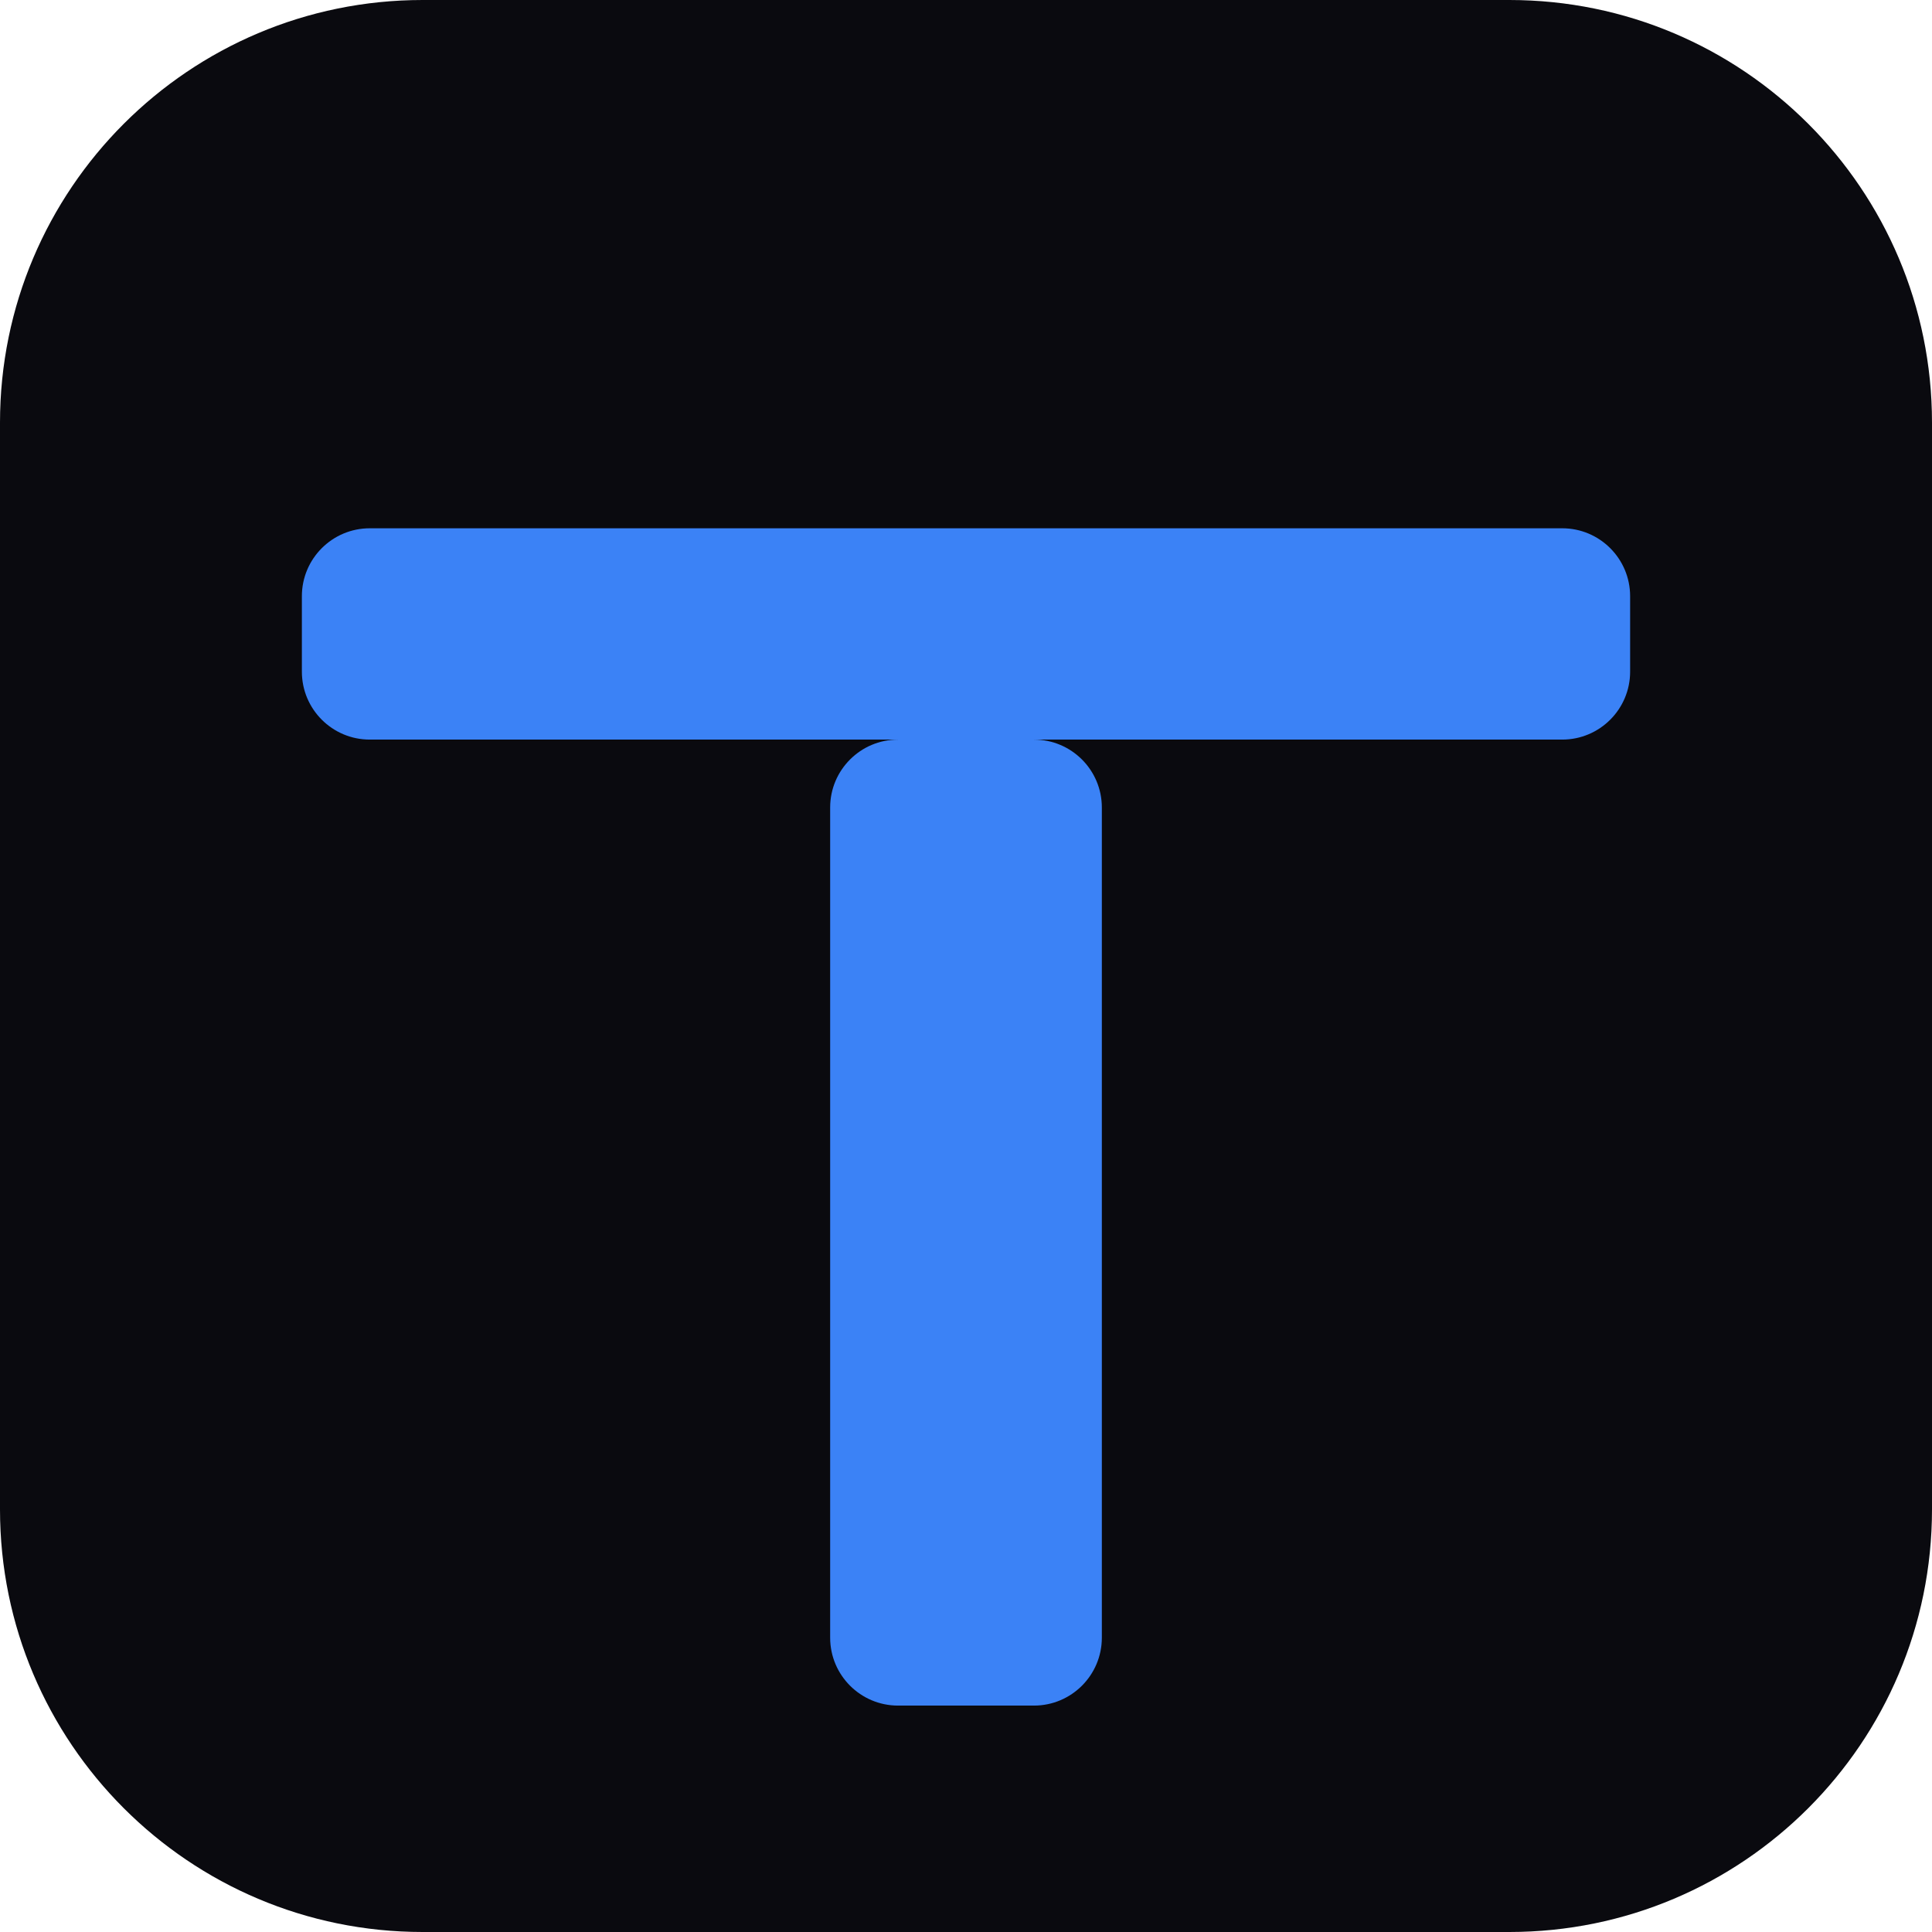
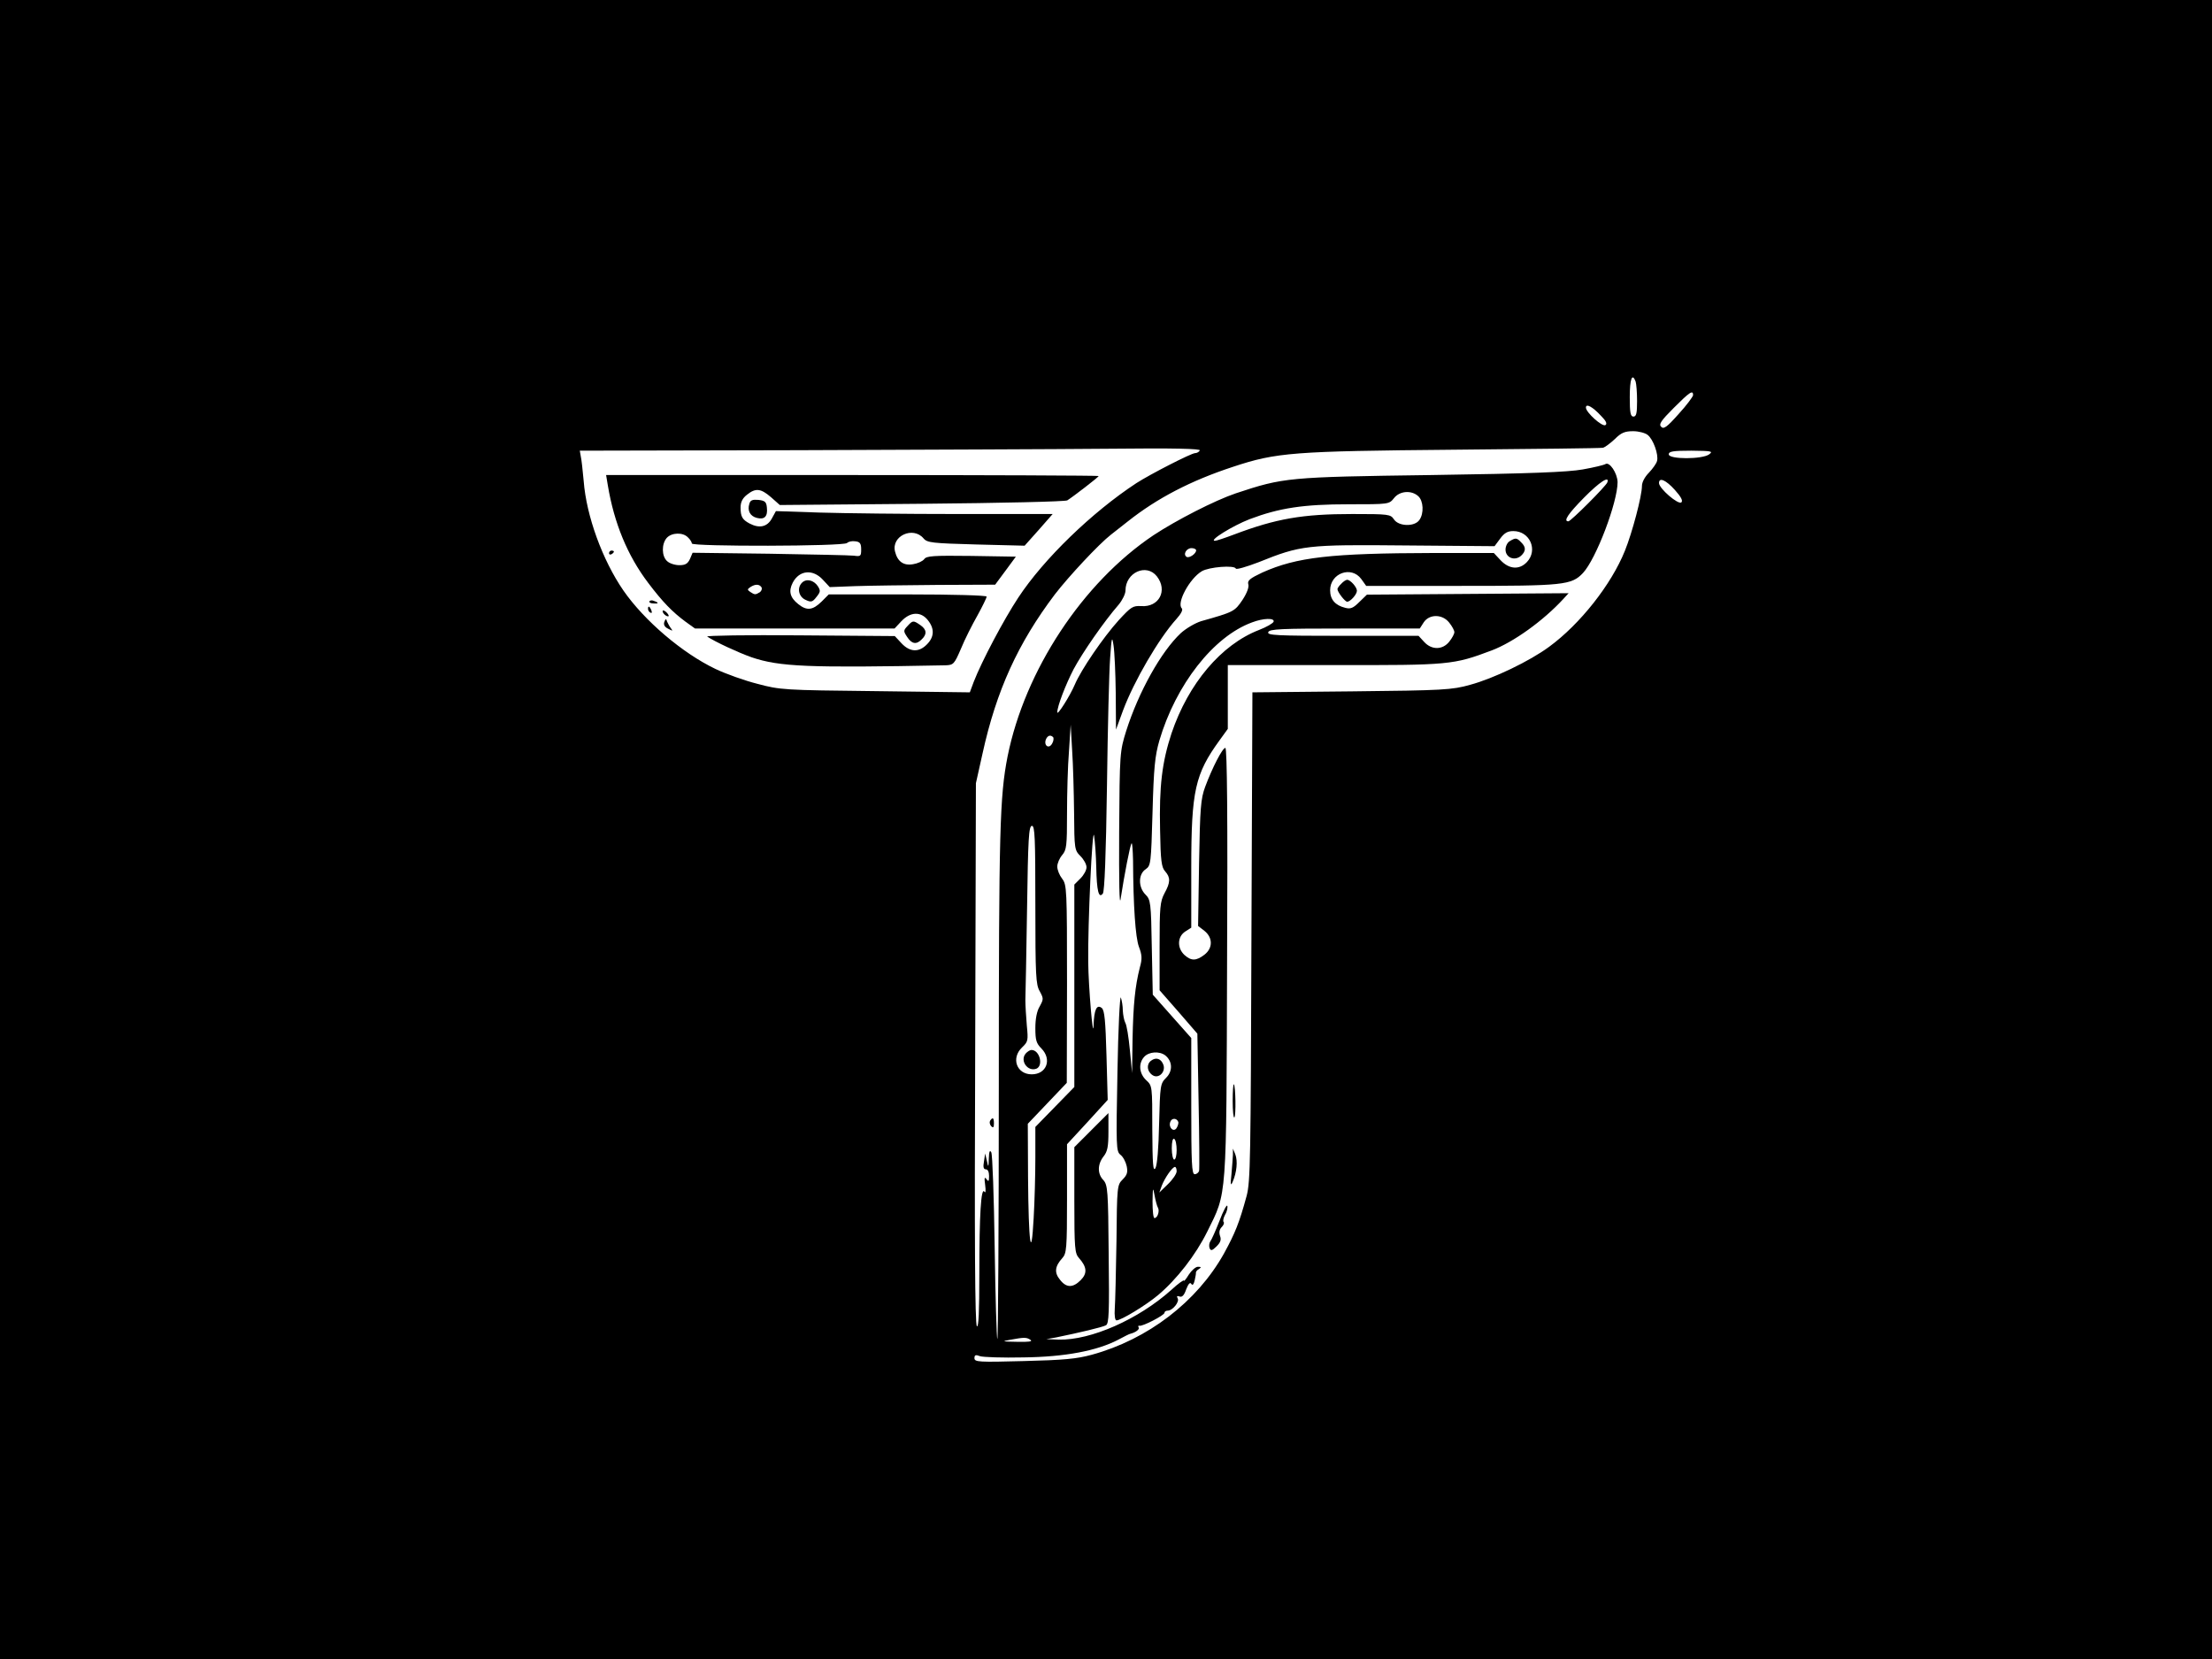
- <svg xmlns="http://www.w3.org/2000/svg" viewBox="0 0 512 512" role="img" aria-label="TAU">
-   <rect width="512" height="512" rx="112" fill="#0A0A0F" />
-   <g fill="#3B82F6">
-     <rect x="80" y="140" width="352" height="56" rx="18" />
-     <rect x="220" y="196" width="72" height="256" rx="18" />
+ <svg xmlns="http://www.w3.org/2000/svg" version="1.0" width="908pt" height="681pt" viewBox="0 0 908 681" preserveAspectRatio="xMidYMid meet">
+   <g transform="translate(0,681) scale(0.1,-0.1)" fill="#000000" stroke="none">
+     <path d="M0 3405 l0 -3405 4540 0 4540 0 0 3405 0 3405 -4540 0 -4540 0 0 -3405z m6714 1839 c3 -9 6 -45 6 -80 0 -50 -3 -64 -15 -64 -12 0 -15 16 -15 80 0 75 10 101 24 64z m236 -56 c-1 -7 -27 -42 -60 -78 -47 -53 -61 -63 -71 -52 -11 10 -1 25 51 77 65 65 80 76 80 53z m-377 -86 c20 -20 25 -32 17 -37 -13 -8 -80 52 -80 72 0 18 27 4 63 -35z m190 -77 c23 -17 46 -81 39 -107 -2 -10 -18 -32 -33 -48 -17 -17 -29 -39 -29 -55 0 -41 -40 -192 -70 -266 -56 -139 -184 -301 -311 -394 -80 -59 -228 -130 -324 -156 -75 -21 -108 -23 -487 -27 l-407 -4 -4 -1001 c-3 -916 -4 -1008 -20 -1067 -30 -110 -47 -152 -93 -236 -111 -198 -312 -352 -542 -415 -62 -17 -116 -22 -279 -26 -186 -5 -203 -4 -203 12 0 13 5 15 23 8 12 -4 92 -7 178 -5 171 2 302 27 390 73 24 13 46 24 49 24 23 6 39 19 34 26 -3 5 -2 8 3 7 12 -4 103 43 103 53 0 5 6 9 13 9 21 0 50 37 41 51 -5 8 -2 11 8 7 10 -4 19 5 27 29 9 23 16 31 21 23 5 -8 10 -3 14 14 3 14 6 29 5 32 0 4 5 11 13 15 10 7 9 9 -5 9 -9 0 -26 -15 -37 -32 -11 -18 -20 -29 -20 -25 0 5 -24 -12 -52 -38 -135 -121 -330 -207 -462 -204 l-51 2 40 7 c93 19 191 42 205 50 12 7 14 50 11 292 -2 262 -4 284 -22 304 -25 26 -24 65 1 97 16 20 20 40 20 101 l0 77 -70 -70 -70 -70 0 -218 c0 -198 2 -218 19 -237 33 -37 35 -63 7 -91 -32 -32 -59 -32 -85 2 -24 29 -21 55 10 89 17 19 19 39 19 243 l0 224 84 91 83 91 -5 182 c-4 143 -8 185 -19 195 -21 17 -32 -6 -34 -72 -2 -65 -21 161 -22 260 -2 156 17 563 24 520 4 -25 8 -83 9 -130 2 -97 10 -130 27 -108 7 8 13 158 17 443 3 237 9 473 13 525 6 86 8 91 14 50 4 -25 8 -112 9 -195 l1 -150 29 79 c45 120 146 294 219 375 19 21 28 38 22 44 -22 22 32 122 82 152 30 18 135 26 140 11 2 -5 43 7 93 26 174 70 196 73 604 69 l365 -3 23 31 c17 23 30 31 54 31 68 0 102 -78 56 -127 -31 -33 -73 -30 -108 7 l-28 30 -249 0 c-421 -1 -560 -17 -701 -80 -51 -24 -62 -33 -58 -48 4 -11 -5 -36 -24 -65 -32 -47 -35 -49 -170 -87 -25 -8 -62 -30 -83 -49 -81 -76 -173 -241 -224 -401 -26 -84 -27 -88 -29 -415 -1 -204 1 -309 6 -275 15 97 39 223 45 228 3 3 5 -28 6 -69 1 -190 10 -317 24 -355 13 -34 14 -50 4 -85 -20 -79 -27 -152 -30 -294 l-2 -140 -9 95 c-5 52 -13 103 -19 112 -5 10 -9 32 -10 50 0 18 -4 42 -8 53 -4 10 -11 -127 -14 -305 -6 -309 -5 -326 12 -340 11 -8 22 -29 26 -47 5 -25 2 -36 -17 -55 -22 -22 -23 -28 -25 -253 -2 -126 -5 -251 -7 -277 -2 -28 1 -48 7 -48 19 0 121 62 171 104 77 65 154 164 202 261 81 164 78 118 81 1108 3 588 0 877 -7 877 -12 0 -54 -82 -83 -160 -18 -49 -21 -85 -25 -313 l-4 -258 26 -20 c35 -28 35 -71 0 -98 -34 -26 -54 -26 -82 -1 -31 29 -29 75 3 96 l25 16 0 247 c0 316 16 384 116 522 l34 47 0 131 0 131 438 0 c473 -1 488 1 645 60 90 34 212 122 294 211 l22 24 -414 -3 -414 -3 -31 -30 c-25 -25 -36 -30 -58 -24 -41 10 -62 34 -62 72 0 70 87 102 128 46 l20 -28 389 0 c421 0 454 3 501 53 54 58 142 290 142 373 -1 37 -33 85 -50 74 -6 -4 -48 -14 -93 -22 -62 -11 -213 -17 -622 -23 -589 -8 -606 -10 -802 -75 -86 -29 -244 -110 -338 -172 -291 -195 -528 -555 -599 -908 -32 -163 -36 -300 -36 -1349 0 -577 -3 -1047 -6 -1043 -3 3 -8 174 -11 379 -3 205 -9 380 -14 388 -6 11 -9 3 -10 -25 -1 -38 -2 -39 -8 -10 l-7 30 -5 -33 c-4 -22 -2 -32 8 -32 8 0 13 -11 13 -27 0 -23 -2 -25 -11 -13 -8 11 -9 5 -5 -25 3 -23 2 -34 -3 -27 -14 22 -21 -96 -21 -336 0 -157 -3 -223 -10 -216 -8 8 -10 360 -7 1120 l3 1109 27 121 c57 260 146 454 297 654 57 74 181 207 230 245 14 11 46 36 70 55 120 95 258 167 432 224 178 59 246 64 908 70 327 3 602 6 610 8 8 2 30 18 49 36 26 26 41 32 75 32 22 0 49 -7 59 -15z m-1838 -64 c-3 -6 -12 -11 -19 -11 -16 0 -185 -87 -241 -123 -183 -120 -381 -312 -485 -470 -60 -91 -150 -261 -183 -346 l-16 -43 -388 5 c-375 4 -391 5 -484 30 -52 13 -130 41 -172 61 -136 65 -292 198 -378 322 -86 125 -152 306 -163 449 -4 44 -9 90 -12 102 l-4 23 897 2 c494 2 1068 4 1277 6 269 3 376 0 371 -7z m2091 -16 c-28 -21 -166 -21 -166 0 0 12 17 15 93 15 83 -1 90 -2 73 -15z m-418 -115 c-5 -15 -150 -160 -160 -160 -22 0 -1 31 64 97 64 65 106 92 96 63z m277 -31 c25 -28 34 -44 27 -51 -12 -12 -92 57 -92 79 0 25 28 13 65 -28z m-1053 -26 c21 -19 24 -71 4 -98 -20 -28 -85 -26 -104 3 -14 21 -21 22 -171 22 -205 0 -313 -19 -485 -84 -37 -14 -73 -26 -79 -26 -27 0 73 62 143 89 122 46 220 61 407 61 164 0 165 0 185 25 23 30 72 34 100 8z m-912 -222 c0 -14 -28 -33 -39 -27 -16 10 -1 36 20 36 10 0 19 -4 19 -9z m-161 -107 c45 -58 9 -127 -64 -122 -35 2 -42 -3 -92 -57 -65 -72 -155 -204 -181 -265 -20 -47 -72 -129 -72 -114 0 25 34 113 67 177 37 69 125 196 185 265 15 18 28 44 28 58 0 74 86 113 129 58z m1200 -190 c12 -15 21 -32 21 -39 0 -7 -9 -24 -21 -39 -27 -34 -72 -35 -103 -1 l-23 25 -311 0 c-273 0 -311 2 -306 15 5 13 50 15 314 15 l308 0 16 25 c23 35 77 35 105 -1z m-721 4 c-3 -7 -29 -22 -60 -34 -155 -60 -290 -220 -359 -424 -39 -119 -51 -217 -47 -397 2 -127 6 -154 21 -170 22 -25 22 -45 -3 -90 -18 -34 -20 -57 -20 -218 l0 -180 78 -89 77 -89 5 -276 c3 -152 4 -282 2 -288 -3 -7 -10 -13 -18 -13 -12 0 -14 47 -14 279 l0 280 -79 89 -79 89 -4 194 c-3 185 -5 196 -26 217 -30 30 -30 84 1 104 21 15 22 22 28 234 5 184 10 231 28 294 68 230 222 427 380 485 47 18 94 19 89 3z m-819 -785 c1 -148 2 -153 26 -177 14 -14 25 -34 25 -46 0 -12 -11 -32 -25 -46 l-25 -25 0 -416 0 -415 -80 -82 -80 -82 0 -126 c0 -68 -3 -181 -7 -249 -10 -184 -21 -100 -23 167 l-1 221 80 84 80 84 1 406 c0 391 -1 407 -20 432 -11 14 -20 36 -20 50 0 13 9 34 20 47 18 21 20 37 20 170 0 81 3 196 8 256 l7 109 6 -105 c4 -58 7 -173 8 -257z m-86 311 c3 -4 2 -16 -4 -26 -13 -24 -35 -9 -26 16 7 17 19 21 30 10z m-73 -688 c0 -291 2 -328 18 -355 16 -30 16 -32 0 -62 -12 -19 -18 -52 -18 -89 0 -50 4 -63 25 -84 44 -45 21 -106 -40 -106 -62 0 -86 67 -39 111 24 23 25 28 19 89 -3 36 -6 83 -6 105 1 22 4 192 7 378 4 284 7 337 20 337 12 0 14 -49 14 -324z m533 -618 c30 -24 32 -64 4 -92 -24 -24 -25 -30 -29 -188 -2 -103 -8 -170 -15 -183 -10 -16 -12 15 -13 159 0 178 0 179 -25 202 -29 27 -33 69 -8 96 19 21 62 24 86 6z m54 -274 c1 -5 -2 -16 -7 -24 -12 -20 -35 2 -26 25 6 17 27 16 33 -1z m-7 -115 c0 -21 -4 -39 -10 -39 -5 0 -10 21 -10 46 0 27 4 43 10 39 6 -3 10 -24 10 -46z m0 -87 c0 -10 -16 -34 -36 -53 l-35 -34 10 28 c13 33 43 76 54 77 4 0 7 -8 7 -18z m-77 -149 c8 -13 -1 -43 -14 -43 -5 0 -8 30 -8 68 1 57 2 61 8 27 4 -22 10 -45 14 -52z m-523 -543 c10 -7 -7 -9 -55 -8 -61 1 -65 2 -30 8 59 11 69 11 85 0z" />
+     <path d="M6198 4589 c-10 -5 -18 -21 -18 -35 0 -33 37 -48 63 -26 21 19 22 36 1 56 -18 19 -23 19 -46 5z" />
+     <path d="M5506 4414 c-9 -8 -16 -19 -16 -22 0 -12 31 -52 40 -52 13 0 40 30 40 45 0 15 -27 45 -40 45 -5 0 -16 -7 -24 -16z" />
+     <path d="M5060 2290 c0 -40 3 -70 7 -67 7 7 5 128 -2 136 -3 2 -5 -29 -5 -69z" />
+     <path d="M4064 2209 c-3 -6 -1 -16 5 -22 8 -8 11 -5 11 11 0 24 -5 28 -16 11z" />
+     <path d="M5061 2070 c-1 -14 -3 -50 -6 -80 -5 -44 -3 -50 5 -31 17 39 21 85 11 112 l-10 24 0 -25z" />
+     <path d="M5006 1799 c-16 -41 -33 -79 -38 -85 -4 -6 -6 -18 -3 -27 5 -12 10 -12 29 7 16 16 20 27 14 43 -5 15 -2 27 7 36 8 8 11 17 8 21 -4 3 -1 17 6 30 8 13 11 30 9 36 -2 7 -17 -21 -32 -61z" />
+     <path d="M2495 4818 c26 -156 81 -289 166 -401 59 -78 99 -119 153 -159 l39 -28 409 0 410 0 28 30 c37 39 80 41 109 4 28 -35 26 -69 -4 -99 -33 -34 -70 -32 -104 4 l-28 30 -391 3 c-214 2 -385 -1 -379 -5 31 -21 128 -66 182 -85 115 -39 232 -44 795 -33 34 1 37 4 65 69 15 37 46 98 67 135 21 38 38 73 38 78 0 5 -136 9 -324 9 l-324 0 -30 -30 c-36 -35 -60 -38 -95 -10 -34 27 -41 53 -23 88 27 52 83 57 124 12 l28 -30 104 4 c58 2 211 4 340 5 l235 1 43 58 42 57 -183 3 c-156 2 -184 0 -193 -13 -7 -9 -27 -18 -46 -21 -39 -7 -64 11 -74 52 -16 64 74 105 117 54 15 -18 36 -20 216 -25 l199 -5 58 65 57 65 -389 0 c-214 0 -469 3 -568 6 l-179 6 -17 -31 c-19 -34 -51 -41 -91 -20 -30 16 -37 28 -37 66 0 22 8 38 26 52 36 29 57 26 99 -10 l36 -32 582 5 c327 3 589 9 598 14 24 15 129 96 129 100 0 2 -455 4 -1011 4 l-1011 0 7 -42z m329 -214 c9 -8 16 -20 16 -25 0 -13 623 -12 637 2 6 6 21 9 34 7 19 -2 24 -9 24 -33 0 -28 -2 -30 -30 -26 -16 2 -172 5 -346 8 l-316 4 -11 -26 c-9 -19 -19 -25 -43 -25 -18 0 -41 7 -51 17 -22 20 -23 70 -1 95 20 22 66 24 87 2z m302 -205 c3 -6 0 -15 -7 -20 -18 -11 -21 -11 -39 1 -13 9 -13 11 0 20 20 13 37 13 46 -1z" />
+     <path d="M3076 4742 c-9 -28 3 -51 31 -58 31 -8 45 6 41 42 -2 24 -8 29 -35 32 -24 2 -33 -1 -37 -16z" />
+     <path d="M2500 4539 c0 -5 5 -7 10 -4 6 3 10 8 10 11 0 2 -4 4 -10 4 -5 0 -10 -5 -10 -11z" />
+     <path d="M3292 4418 c-21 -21 -14 -57 14 -70 23 -11 29 -10 45 11 17 21 18 26 6 45 -17 25 -47 32 -65 14z" />
+     <path d="M2666 4342 c-3 -4 4 -9 15 -9 23 -2 25 3 4 10 -8 4 -16 3 -19 -1z" />
+     <path d="M2660 4311 c0 -6 4 -13 10 -16 6 -3 7 1 4 9 -7 18 -14 21 -14 7z" />
+     <path d="M2720 4301 c0 -10 19 -25 25 -20 1 2 -3 10 -11 17 -8 7 -14 8 -14 3z" />
+     <path d="M2727 4257 c-4 -11 1 -21 16 -28 19 -10 20 -10 11 2 -6 8 -13 21 -16 28 -3 12 -6 12 -11 -2z" />
+     <path d="M3725 4240 c-17 -18 -17 -21 -1 -45 19 -29 38 -32 60 -9 22 21 20 40 -6 58 -29 20 -31 20 -53 -4z" />
+     <path d="M4210 2485 c-24 -29 8 -75 44 -62 30 12 14 77 -20 77 -6 0 -17 -7 -24 -15z" />
+     <path d="M4725 2456 c-20 -15 -17 -45 7 -60 24 -15 53 13 44 42 -9 26 -30 34 -51 18z" />
  </g>
</svg>
